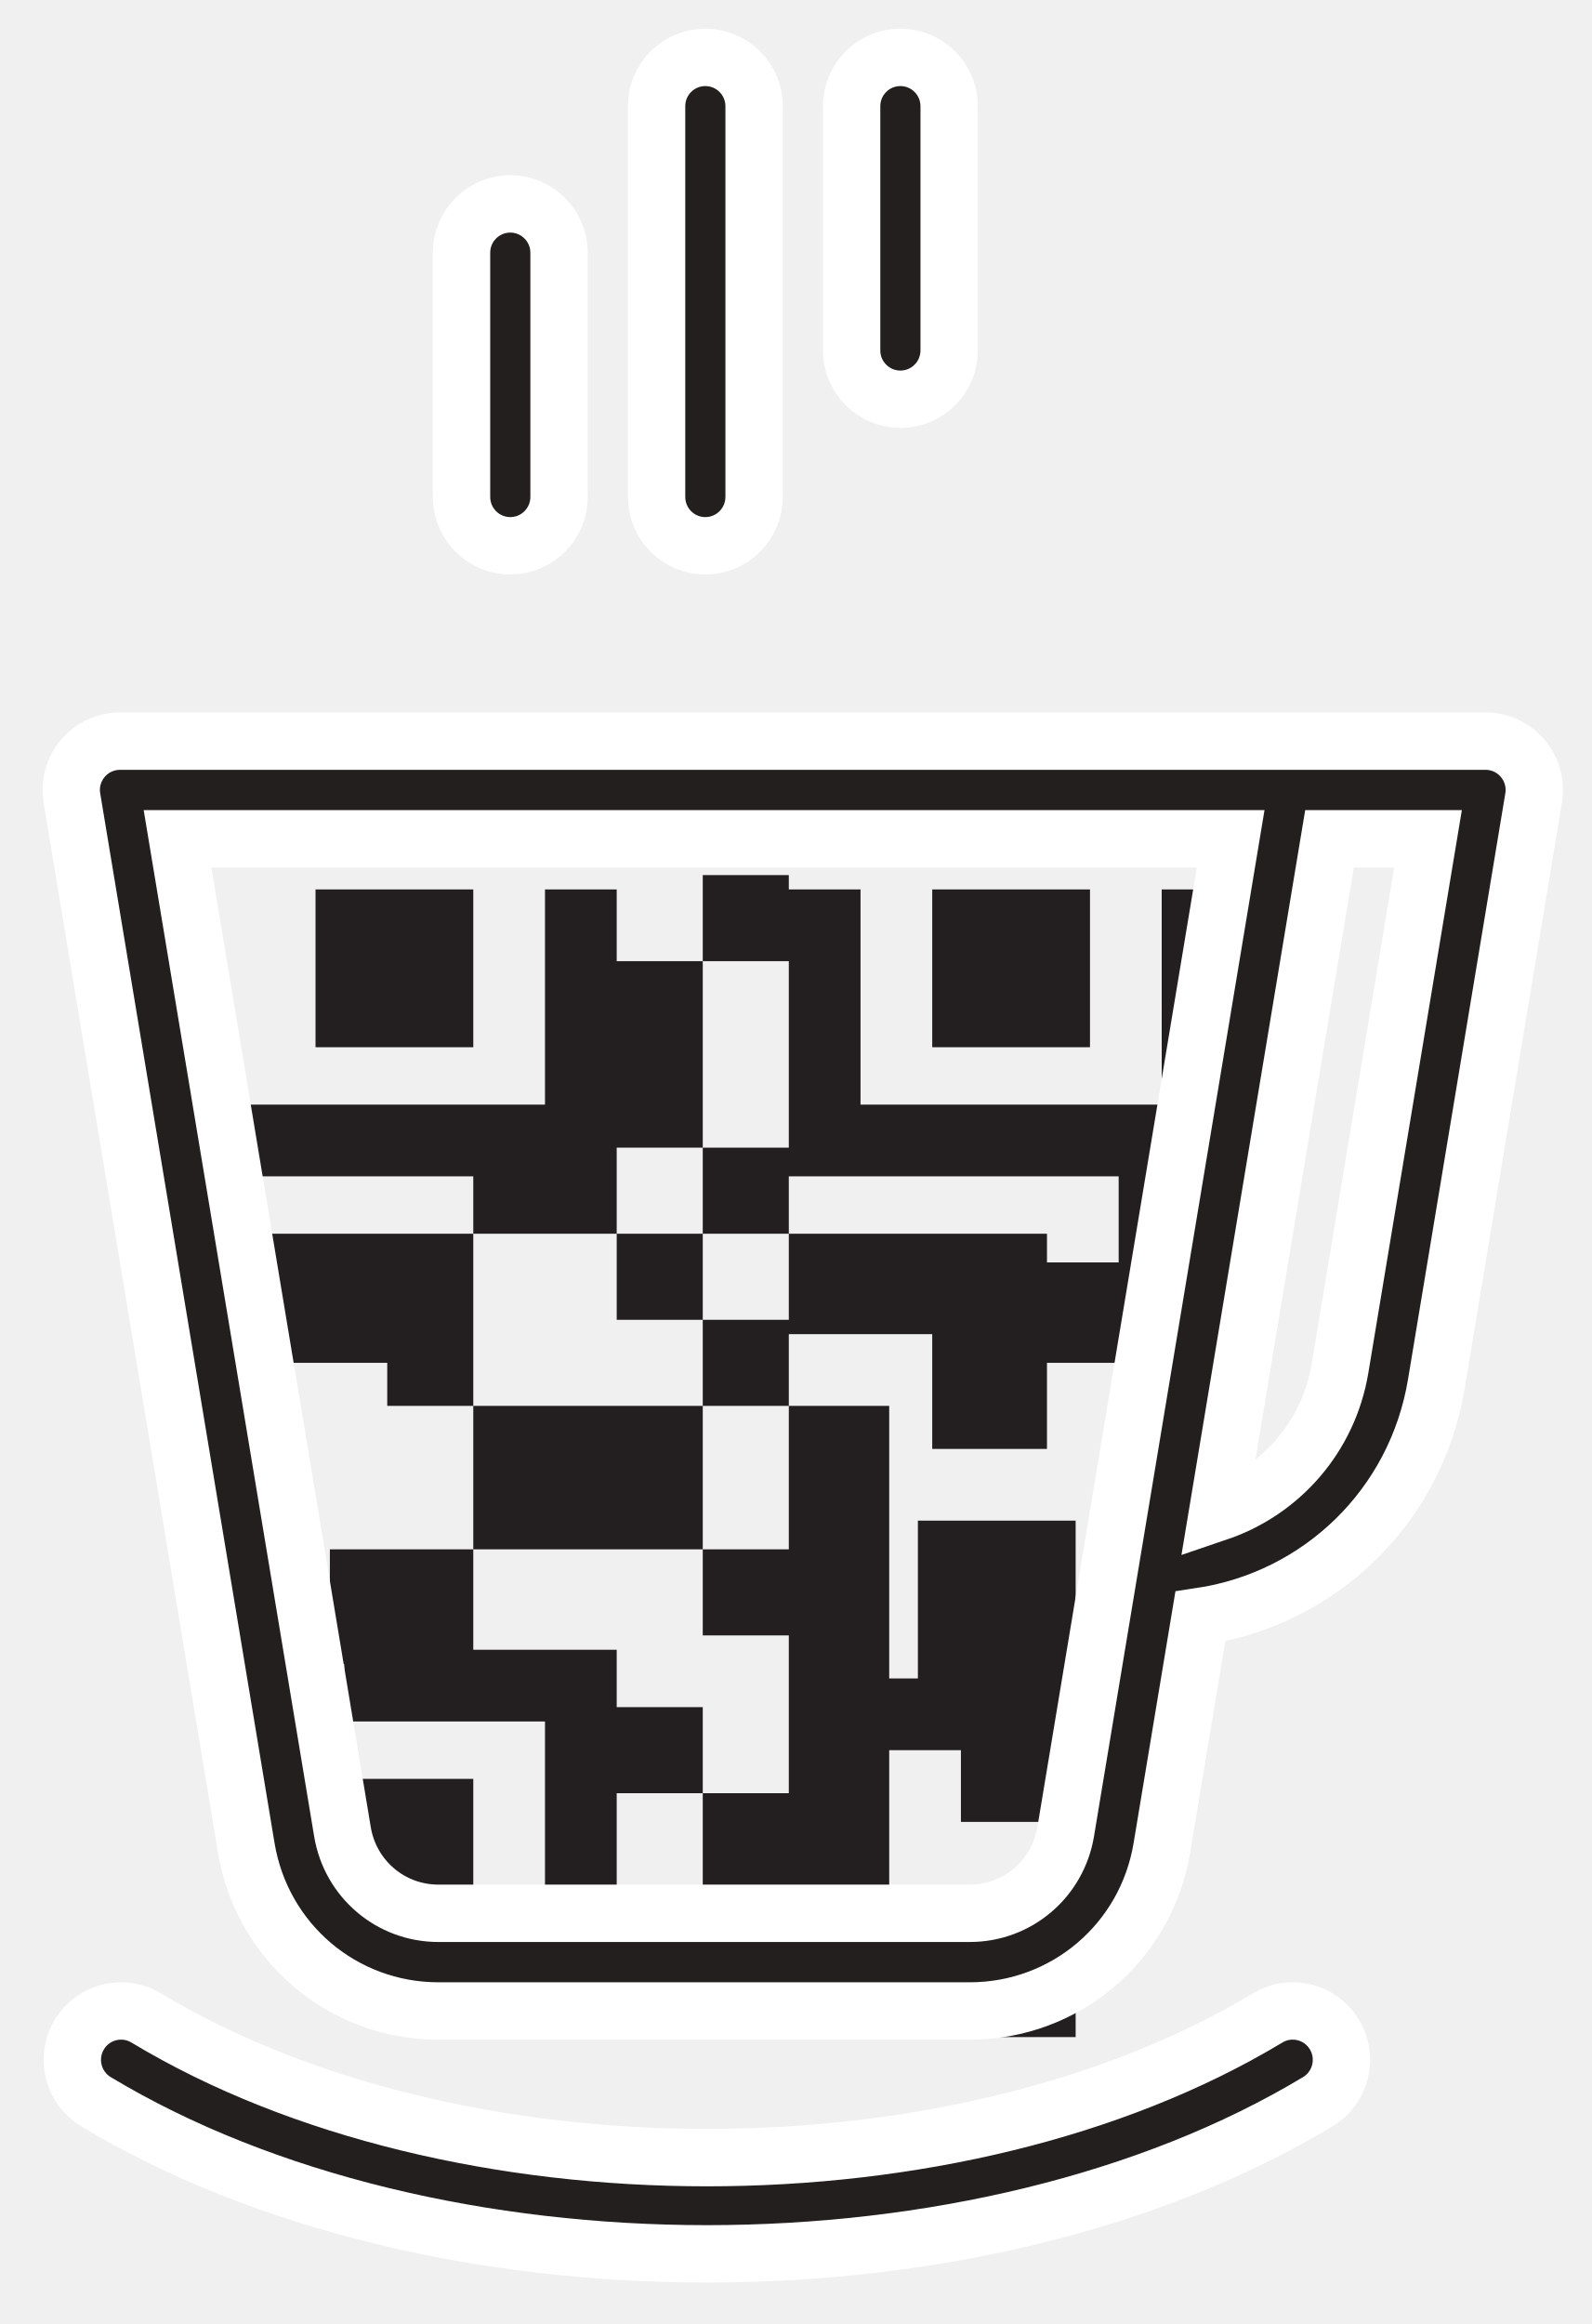
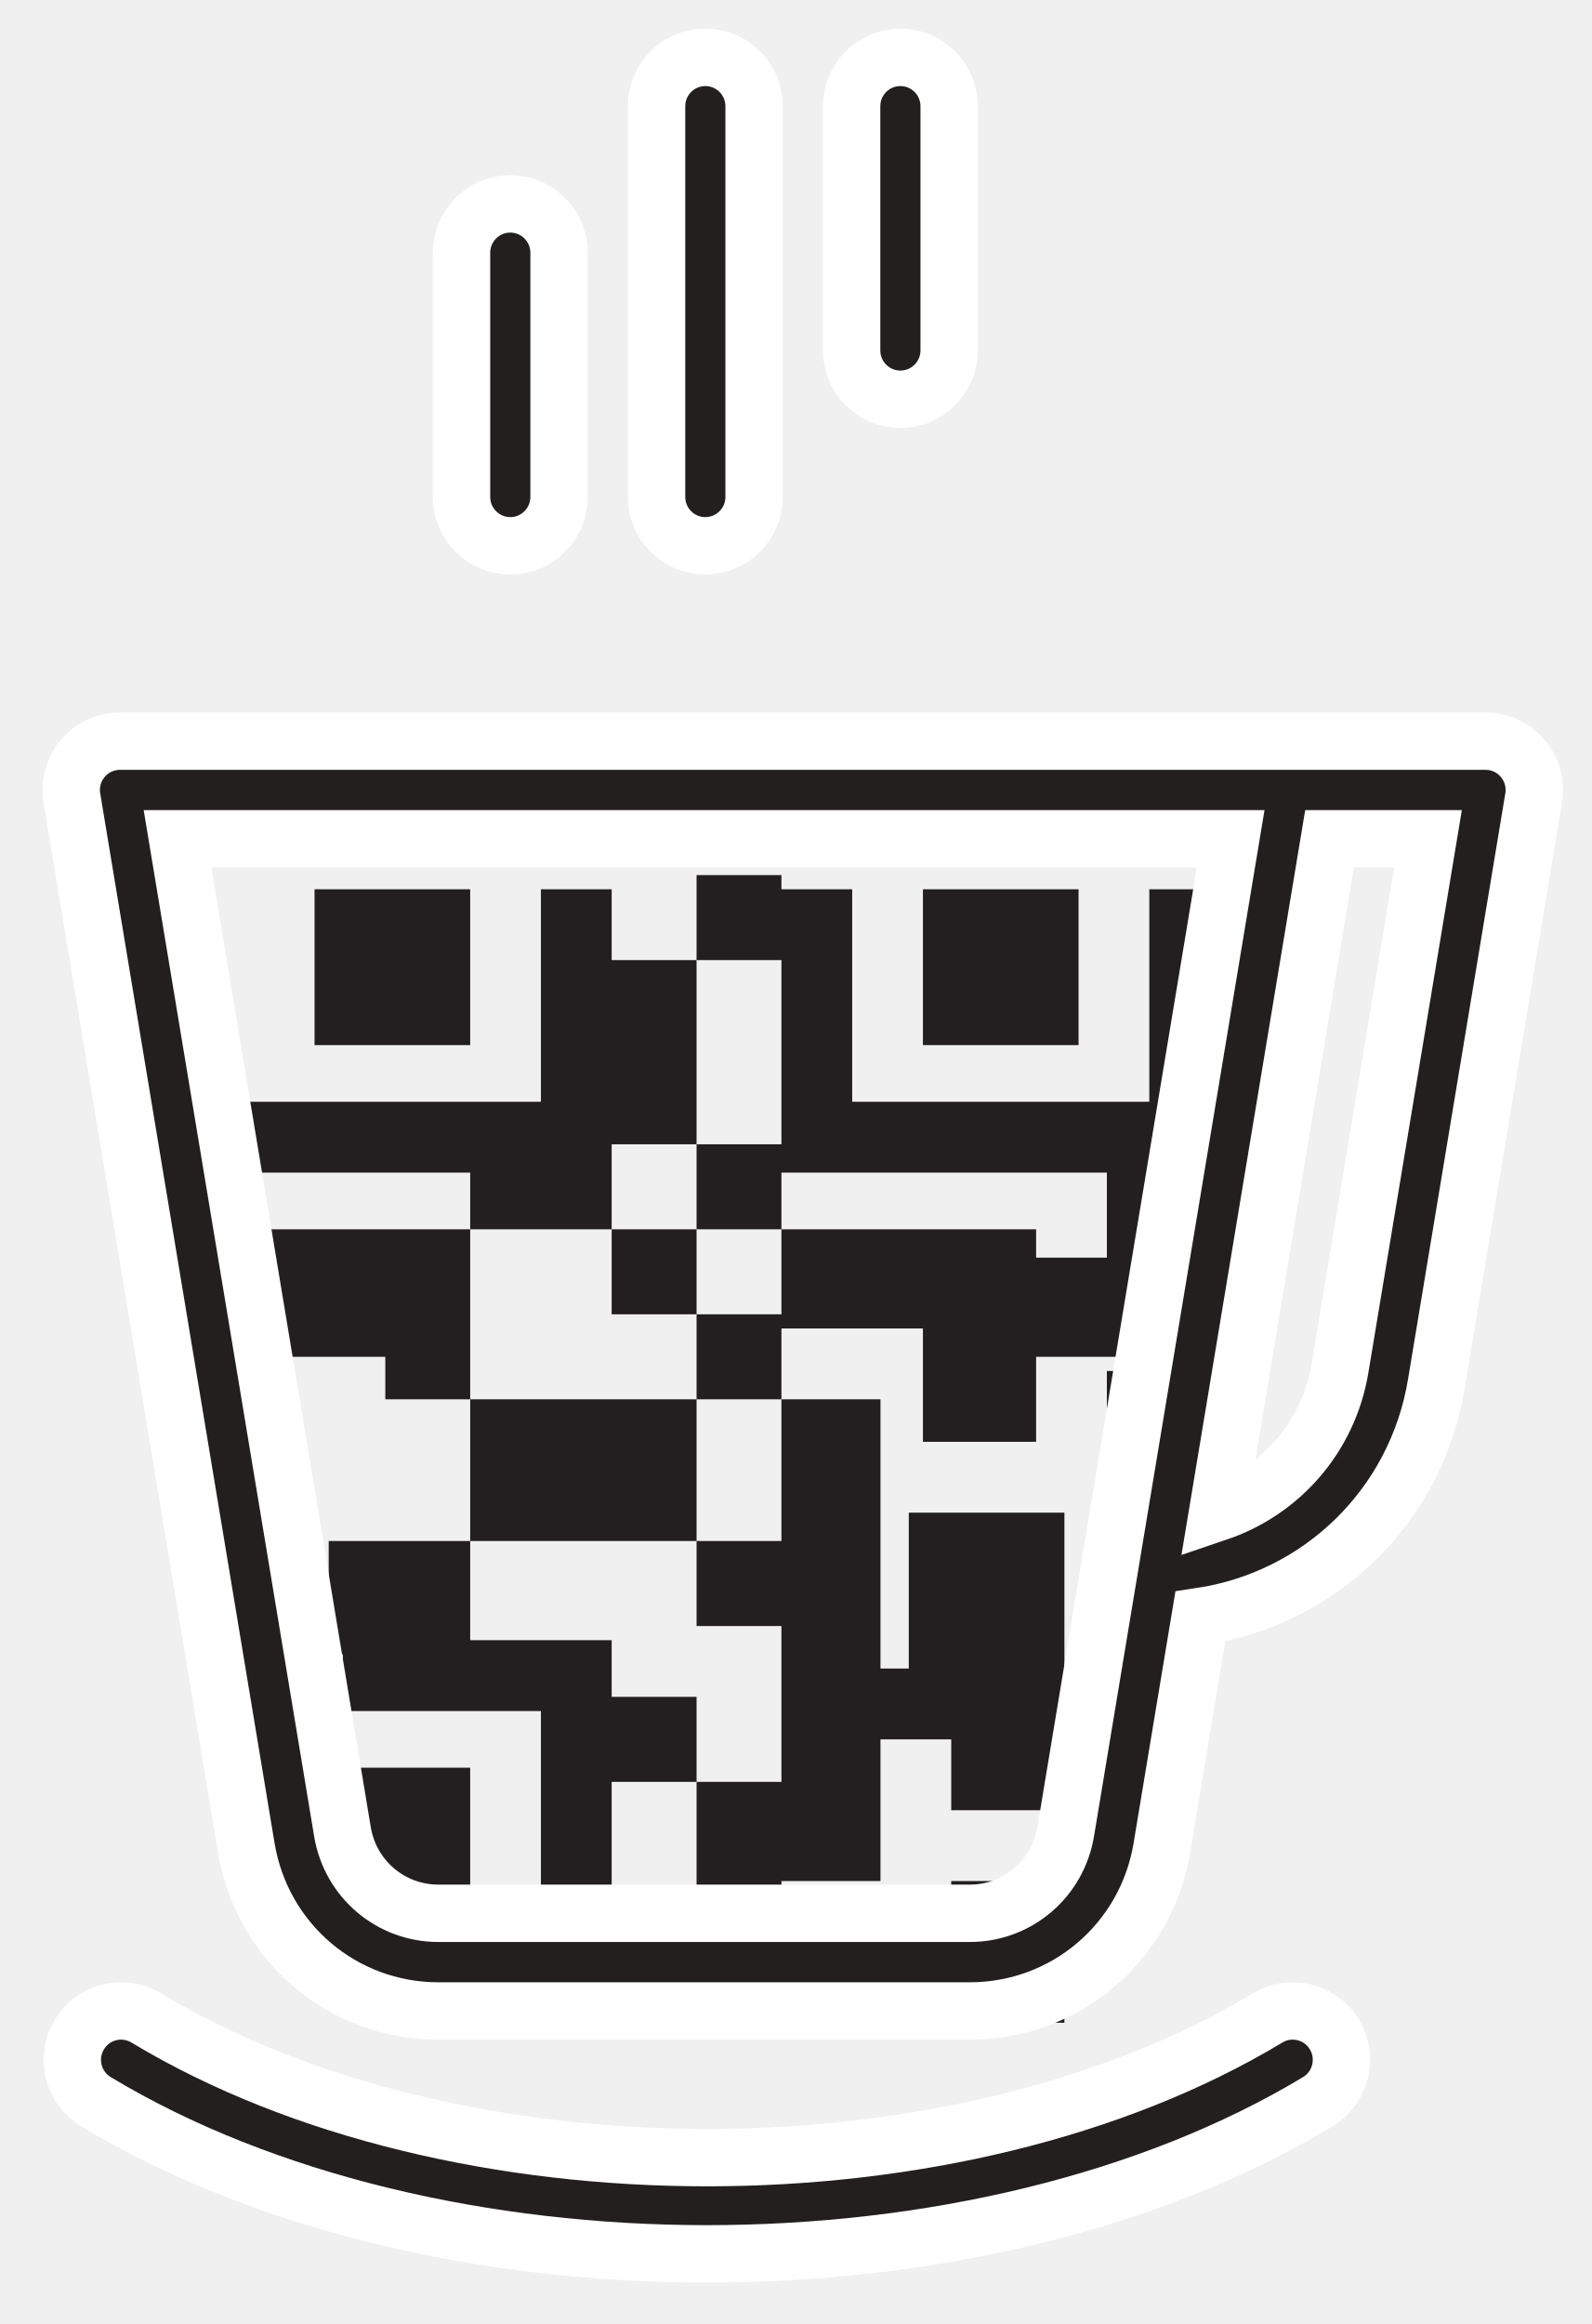
<svg xmlns="http://www.w3.org/2000/svg" xmlns:xlink="http://www.w3.org/1999/xlink" width="111px" height="162px" viewBox="0 0 111 162" version="1.1">
  <defs>
    <path d="M96.146,92.48 C94.724,101.035 88.013,107.439 79.693,108.682 L77.014,124.799 C75.922,131.393 70.285,136.18 63.618,136.18 L26.568,136.18 C19.897,136.18 14.263,131.393 13.169,124.795 L1.014,51.626 C0.847,50.638 1.126,49.631 1.775,48.865 C2.418,48.102 3.37,47.663 4.369,47.663 L99.58,47.663 C100.576,47.663 101.528,48.102 102.17,48.865 C102.82,49.631 103.095,50.638 102.932,51.626 L96.146,92.48 Z M8.378,54.472 L19.877,123.682 C20.424,126.977 23.236,129.371 26.568,129.371 L63.618,129.371 C66.946,129.371 69.758,126.977 70.306,123.682 L81.808,54.472 L8.378,54.472 Z M88.7,54.472 L80.897,101.427 C85.279,99.942 88.638,96.174 89.437,91.363 L95.568,54.472 L88.7,54.472 L88.7,54.472 Z M58.78,23.831 C56.899,23.831 55.38,22.306 55.38,20.427 L55.38,3.404 C55.38,1.525 56.899,0 58.78,0 C60.656,0 62.18,1.525 62.18,3.404 L62.18,20.427 C62.18,22.306 60.656,23.831 58.78,23.831 L58.78,23.831 Z M45.18,34.045 C43.299,34.045 41.78,32.52 41.78,30.64 L41.78,3.404 C41.78,1.525 43.299,0 45.18,0 C47.056,0 48.58,1.525 48.58,3.404 L48.58,30.64 C48.58,32.52 47.056,34.045 45.18,34.045 L45.18,34.045 Z M31.58,34.045 C29.699,34.045 28.18,32.52 28.18,30.64 L28.18,13.618 C28.18,11.739 29.699,10.213 31.58,10.213 C33.456,10.213 34.98,11.739 34.98,13.618 L34.98,30.64 C34.98,32.52 33.456,34.045 31.58,34.045 L31.58,34.045 Z M6.195,136.667 C27.751,149.648 62.826,149.648 84.382,136.667 C85.986,135.693 88.081,136.217 89.046,137.828 C90.015,139.441 89.495,141.532 87.887,142.502 C76.143,149.573 60.714,153.11 45.288,153.11 C29.863,153.11 14.433,149.573 2.686,142.502 C1.082,141.532 0.561,139.441 1.53,137.828 C2.496,136.214 4.59,135.696 6.195,136.667 L6.195,136.667 Z" id="path-1" />
  </defs>
  <g id="Page-1" stroke="none" stroke-width="1" fill="none" fill-rule="evenodd">
    <g id="Cup" transform="translate(4, 4)">
      <g id="InnerQR" transform="translate(13, 57)" fill="#231F20">
-         <path d="M16,54 L16,47 L6,47 L6,55 L7,55 L7,59 L21,59 L21,78 L26,78 L26,57 L26,54 L16,54 Z M13,31 L16,31 L16,25 L1,25 L1,30 L1,34 L10,34 L10,37 L16,37 L16,31 L13,31 L13,31 Z M69,6 L69,1 L64,1 L64,21 L69,21 L69,13 L74,13 L74,6 L69,6 L69,6 Z M21,16 L0,16 L0,21 L26,21 L26,17.5 L26,1 L21,1 L21,16 Z M26,58 L32,58 L32,64 L26,64 L26,58 Z M32,64 L38,64 L38,77 L32,77 L32,64 Z M38,56 L64,56 L64,61 L38,61 L38,56 Z M38,61 L45,61 L45,71 L38,71 L38,61 Z M50,71 L58,71 L58,81 L50,81 L50,71 Z M50,61 L65,61 L65,66 L50,66 L50,61 Z M26,6 L32,6 L32,19 L26,19 L26,6 Z M32,0 L38,0 L38,6 L32,6 L32,0 Z M5,1 L16,1 L16,12 L5,12 L5,1 Z M47,45 L58,45 L58,56 L47,56 L47,45 Z M48,1 L59,1 L59,12 L48,12 L48,1 Z M43,16 L64,16 L64,21 L43,21 L43,16 Z M26,25 L32,25 L32,31 L26,31 L26,25 Z M32,31 L38,31 L38,37 L32,37 L32,31 Z M32,19 L38,19 L38,25 L32,25 L32,19 Z M16,21 L26,21 L26,25 L16,25 L16,21 Z M16,37 L32,37 L32,47 L16,47 L16,37 Z M32,47 L38,47 L38,53 L32,53 L32,47 Z M61,35 L68,35 L68,46 L61,46 L61,35 Z M38,37 L45,37 L45,56 L38,56 L38,37 Z M38,25 L56,25 L56,32 L38,32 L38,25 Z M56,27 L63,27 L63,34 L56,34 L56,27 Z M61,21 L69,21 L69,27 L61,27 L61,21 Z M48,32 L56,32 L56,40 L48,40 L48,32 Z M38,1 L43,1 L43,21 L38,21 L38,1 Z M5,63 L16,63 L16,74 L5,74 L5,63 Z" id="Rectangle-3" />
+         <path d="M15.784,53.333 L15.784,46.42 L5.919,46.42 L5.919,54.321 L6.905,54.321 L6.905,58.272 L20.716,58.272 L20.716,77.037 L25.649,77.037 L25.649,56.296 L25.649,53.333 L15.784,53.333 Z M12.824,30.617 L15.784,30.617 L15.784,24.691 L0.986,24.691 L0.986,29.63 L0.986,33.58 L9.865,33.58 L9.865,36.543 L15.784,36.543 L15.784,30.617 L12.824,30.617 L12.824,30.617 L12.824,30.617 Z M68.068,5.926 L68.068,0.988 L63.135,0.988 L63.135,20.741 L68.068,20.741 L68.068,12.84 L73,12.84 L73,5.926 L68.068,5.926 L68.068,5.926 Z M20.716,15.802 L0,15.802 L0,20.741 L25.649,20.741 L25.649,17.284 L25.649,0.988 L20.716,0.988 L20.716,15.802 L20.716,15.802 Z M25.649,57.284 L31.568,57.284 L31.568,63.21 L25.649,63.21 L25.649,57.284 Z M31.568,63.21 L37.486,63.21 L37.486,76.049 L31.568,76.049 L31.568,63.21 Z M37.486,55.309 L63.135,55.309 L63.135,60.247 L37.486,60.247 L37.486,55.309 Z M37.486,60.247 L44.392,60.247 L44.392,70.123 L37.486,70.123 L37.486,60.247 Z M49.324,70.123 L57.216,70.123 L57.216,80 L49.324,80 L49.324,70.123 Z M49.324,60.247 L64.122,60.247 L64.122,65.185 L49.324,65.185 L49.324,60.247 Z M25.649,5.926 L31.568,5.926 L31.568,18.765 L25.649,18.765 L25.649,5.926 Z M31.568,0 L37.486,0 L37.486,5.926 L31.568,5.926 L31.568,0 Z M4.932,0.988 L15.784,0.988 L15.784,11.852 L4.932,11.852 L4.932,0.988 Z M46.365,44.444 L57.216,44.444 L57.216,55.309 L46.365,55.309 L46.365,44.444 Z M47.351,0.988 L58.203,0.988 L58.203,11.852 L47.351,11.852 L47.351,0.988 Z M42.419,15.802 L63.135,15.802 L63.135,20.741 L42.419,20.741 L42.419,15.802 Z M25.649,24.691 L31.568,24.691 L31.568,30.617 L25.649,30.617 L25.649,24.691 Z M31.568,30.617 L37.486,30.617 L37.486,36.543 L31.568,36.543 L31.568,30.617 Z M31.568,18.765 L37.486,18.765 L37.486,24.691 L31.568,24.691 L31.568,18.765 Z M15.784,20.741 L25.649,20.741 L25.649,24.691 L15.784,24.691 L15.784,20.741 Z M15.784,36.543 L31.568,36.543 L31.568,46.42 L15.784,46.42 L15.784,36.543 Z M31.568,46.42 L37.486,46.42 L37.486,52.346 L31.568,52.346 L31.568,46.42 Z M60.176,34.568 L67.081,34.568 L67.081,45.432 L60.176,45.432 L60.176,34.568 Z M37.486,36.543 L44.392,36.543 L44.392,55.309 L37.486,55.309 L37.486,36.543 Z M37.486,24.691 L55.243,24.691 L55.243,31.605 L37.486,31.605 L37.486,24.691 Z M55.243,26.667 L62.149,26.667 L62.149,33.58 L55.243,33.58 L55.243,26.667 Z M60.176,20.741 L68.068,20.741 L68.068,26.667 L60.176,26.667 L60.176,20.741 Z M47.351,31.605 L55.243,31.605 L55.243,39.506 L47.351,39.506 L47.351,31.605 Z M37.486,0.988 L42.419,0.988 L42.419,20.741 L37.486,20.741 L37.486,0.988 Z M4.932,62.222 L15.784,62.222 L15.784,73.086 L4.932,73.086 L4.932,62.222 Z" id="Rectangle-3" />
      </g>
      <g>
        <g>
          <use stroke="#FFFFFF" stroke-width="4" fill="#231F1F" fill-rule="evenodd" xlink:href="#path-1" />
          <use stroke="none" fill="none" xlink:href="#path-1" />
        </g>
      </g>
    </g>
  </g>
</svg>
